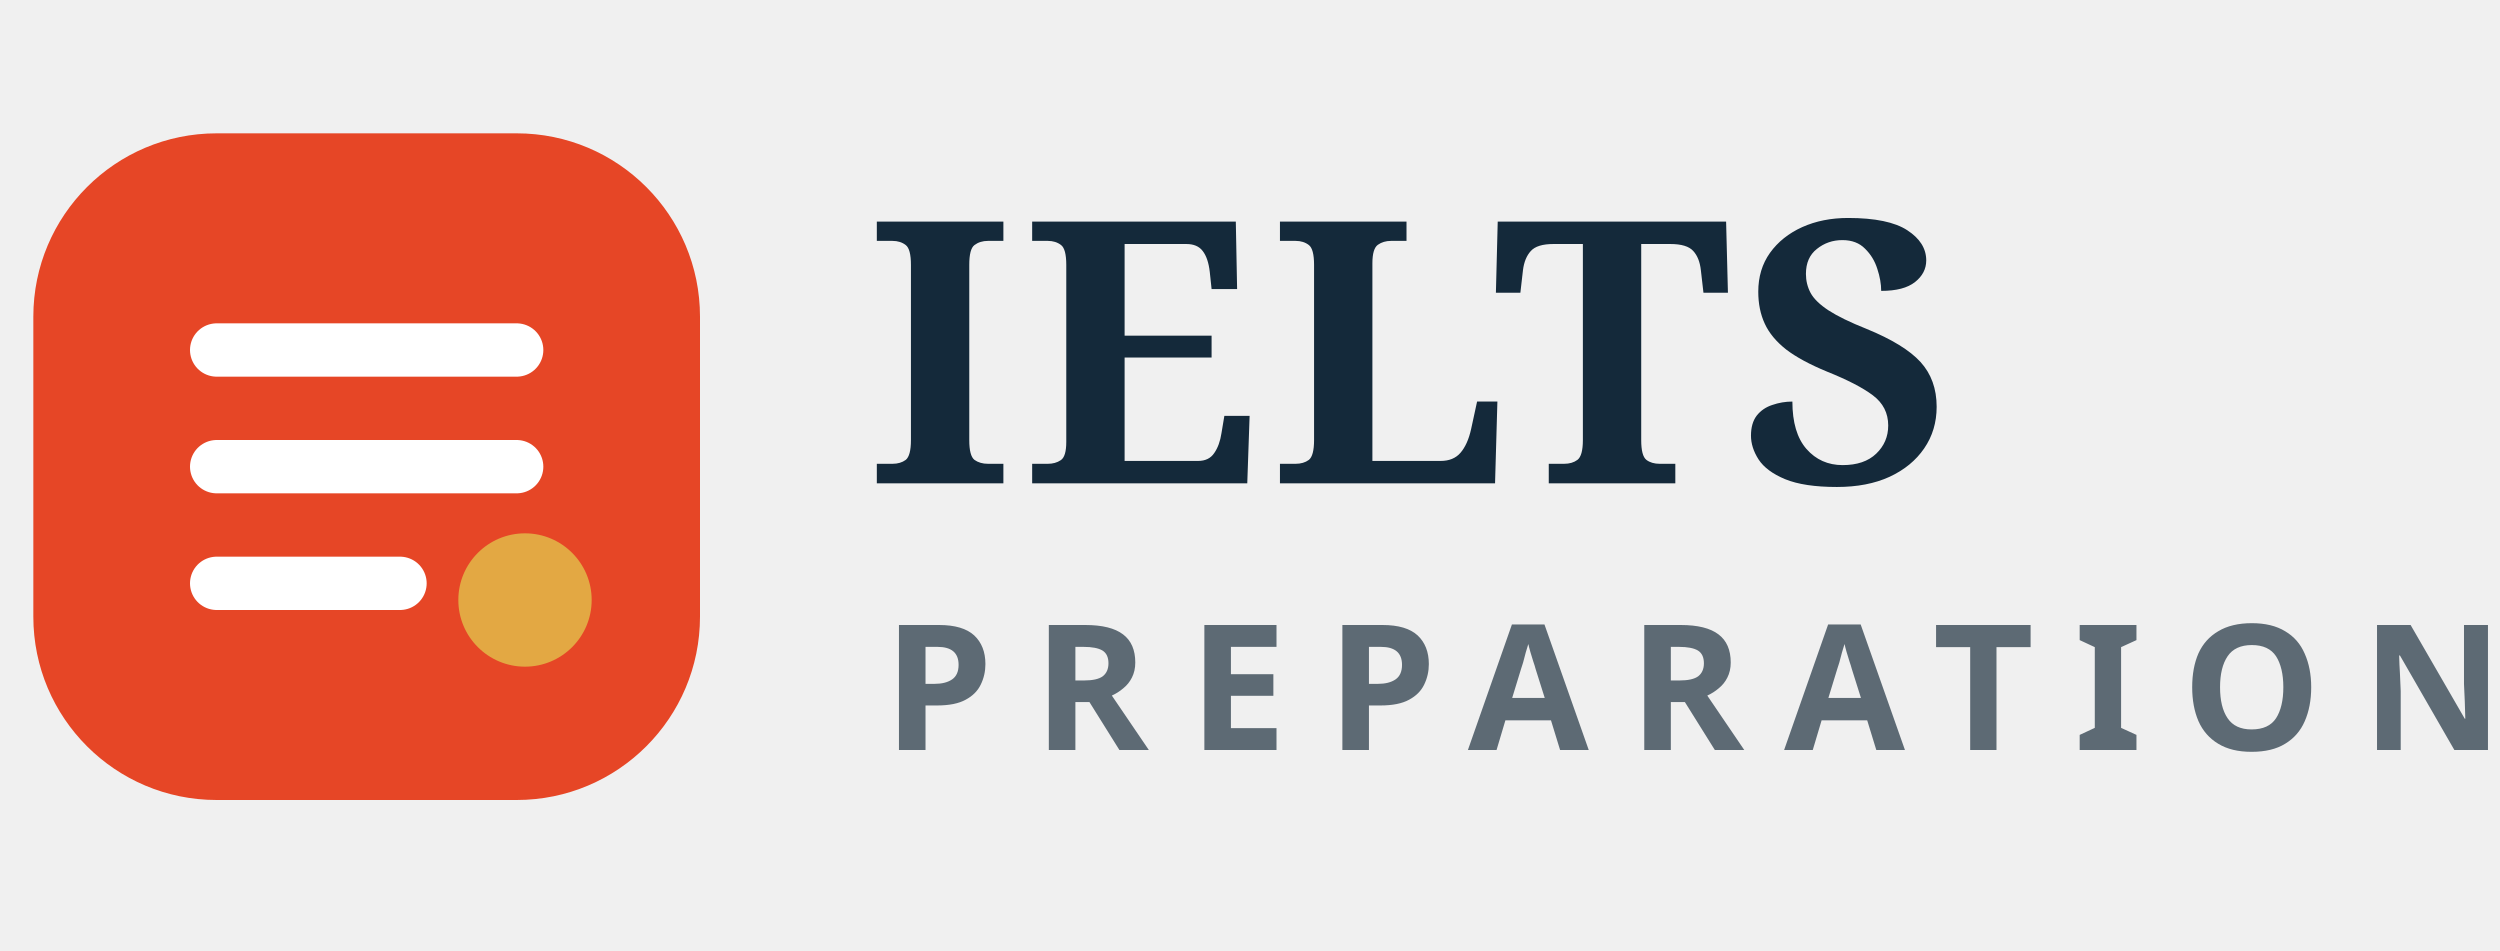
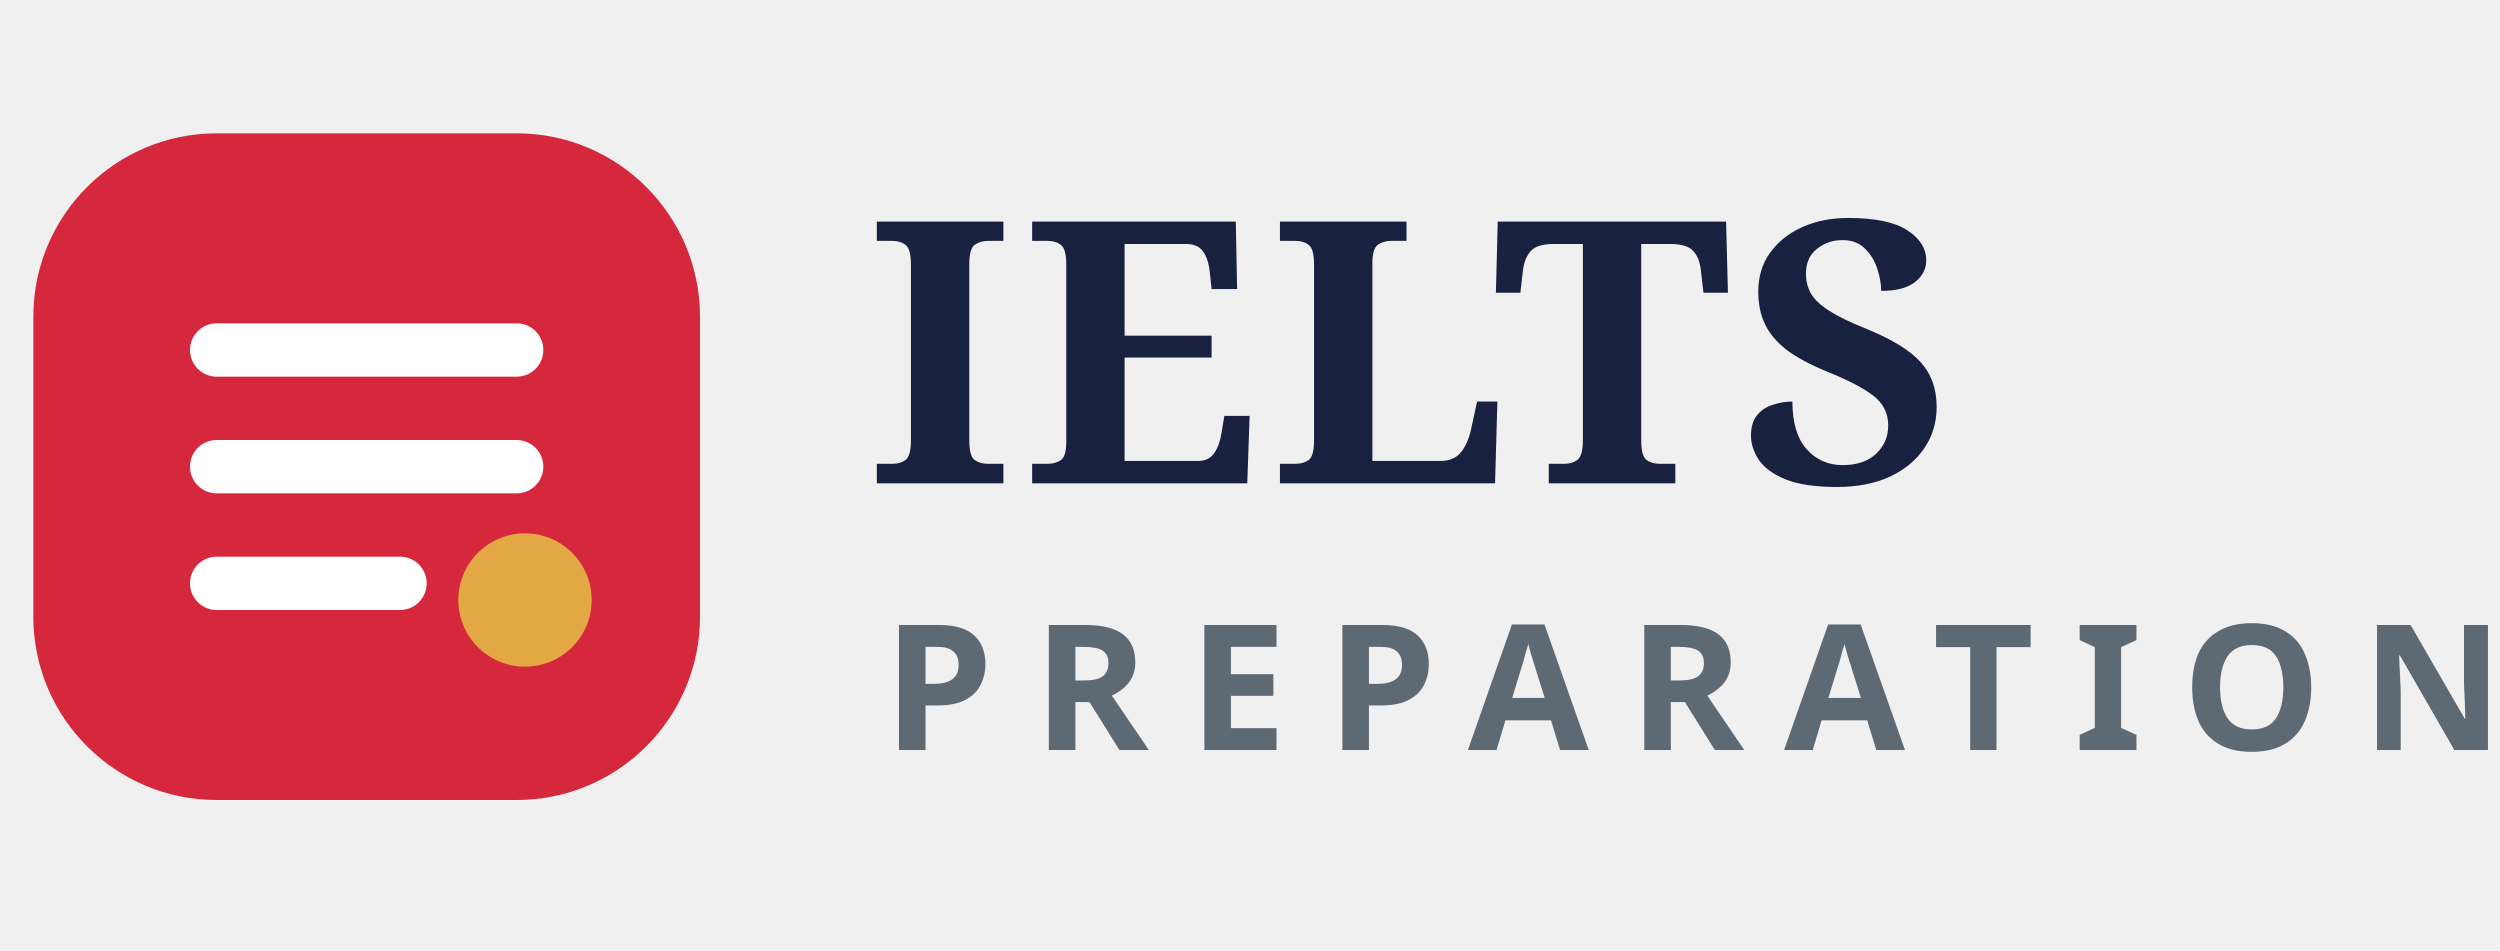
<svg xmlns="http://www.w3.org/2000/svg" width="150" height="57" viewBox="0 0 150 57" role="img" aria-label="IELTS Prep">
  <g transform="translate(2 8)">
-     <rect x="0" y="0" width="40" height="40" rx="11" fill="#e64626" />
+     <rect x="0" y="0" width="40" height="40" rx="11" fill="#d6283c" />
    <path d="M11 13h18M11 20h18M11 27h11" stroke="#fff" stroke-width="3.2" stroke-linecap="round" />
    <circle cx="29.5" cy="28" r="4" fill="#e3a843" />
  </g>
-   <text x="52" y="29" font-family="Fraunces, Georgia, serif" font-size="22" font-weight="700" fill="#14293a" letter-spacing=".5">IELTS</text>
+   <text x="52" y="29" font-family="Fraunces, Georgia, serif" font-size="22" font-weight="700" fill="#18213f" letter-spacing=".5">IELTS</text>
  <text x="53" y="45" font-family="Manrope, system-ui, sans-serif" font-size="10.5" font-weight="700" fill="#5d6a74" letter-spacing="2.4">PREPARATION</text>
</svg>
